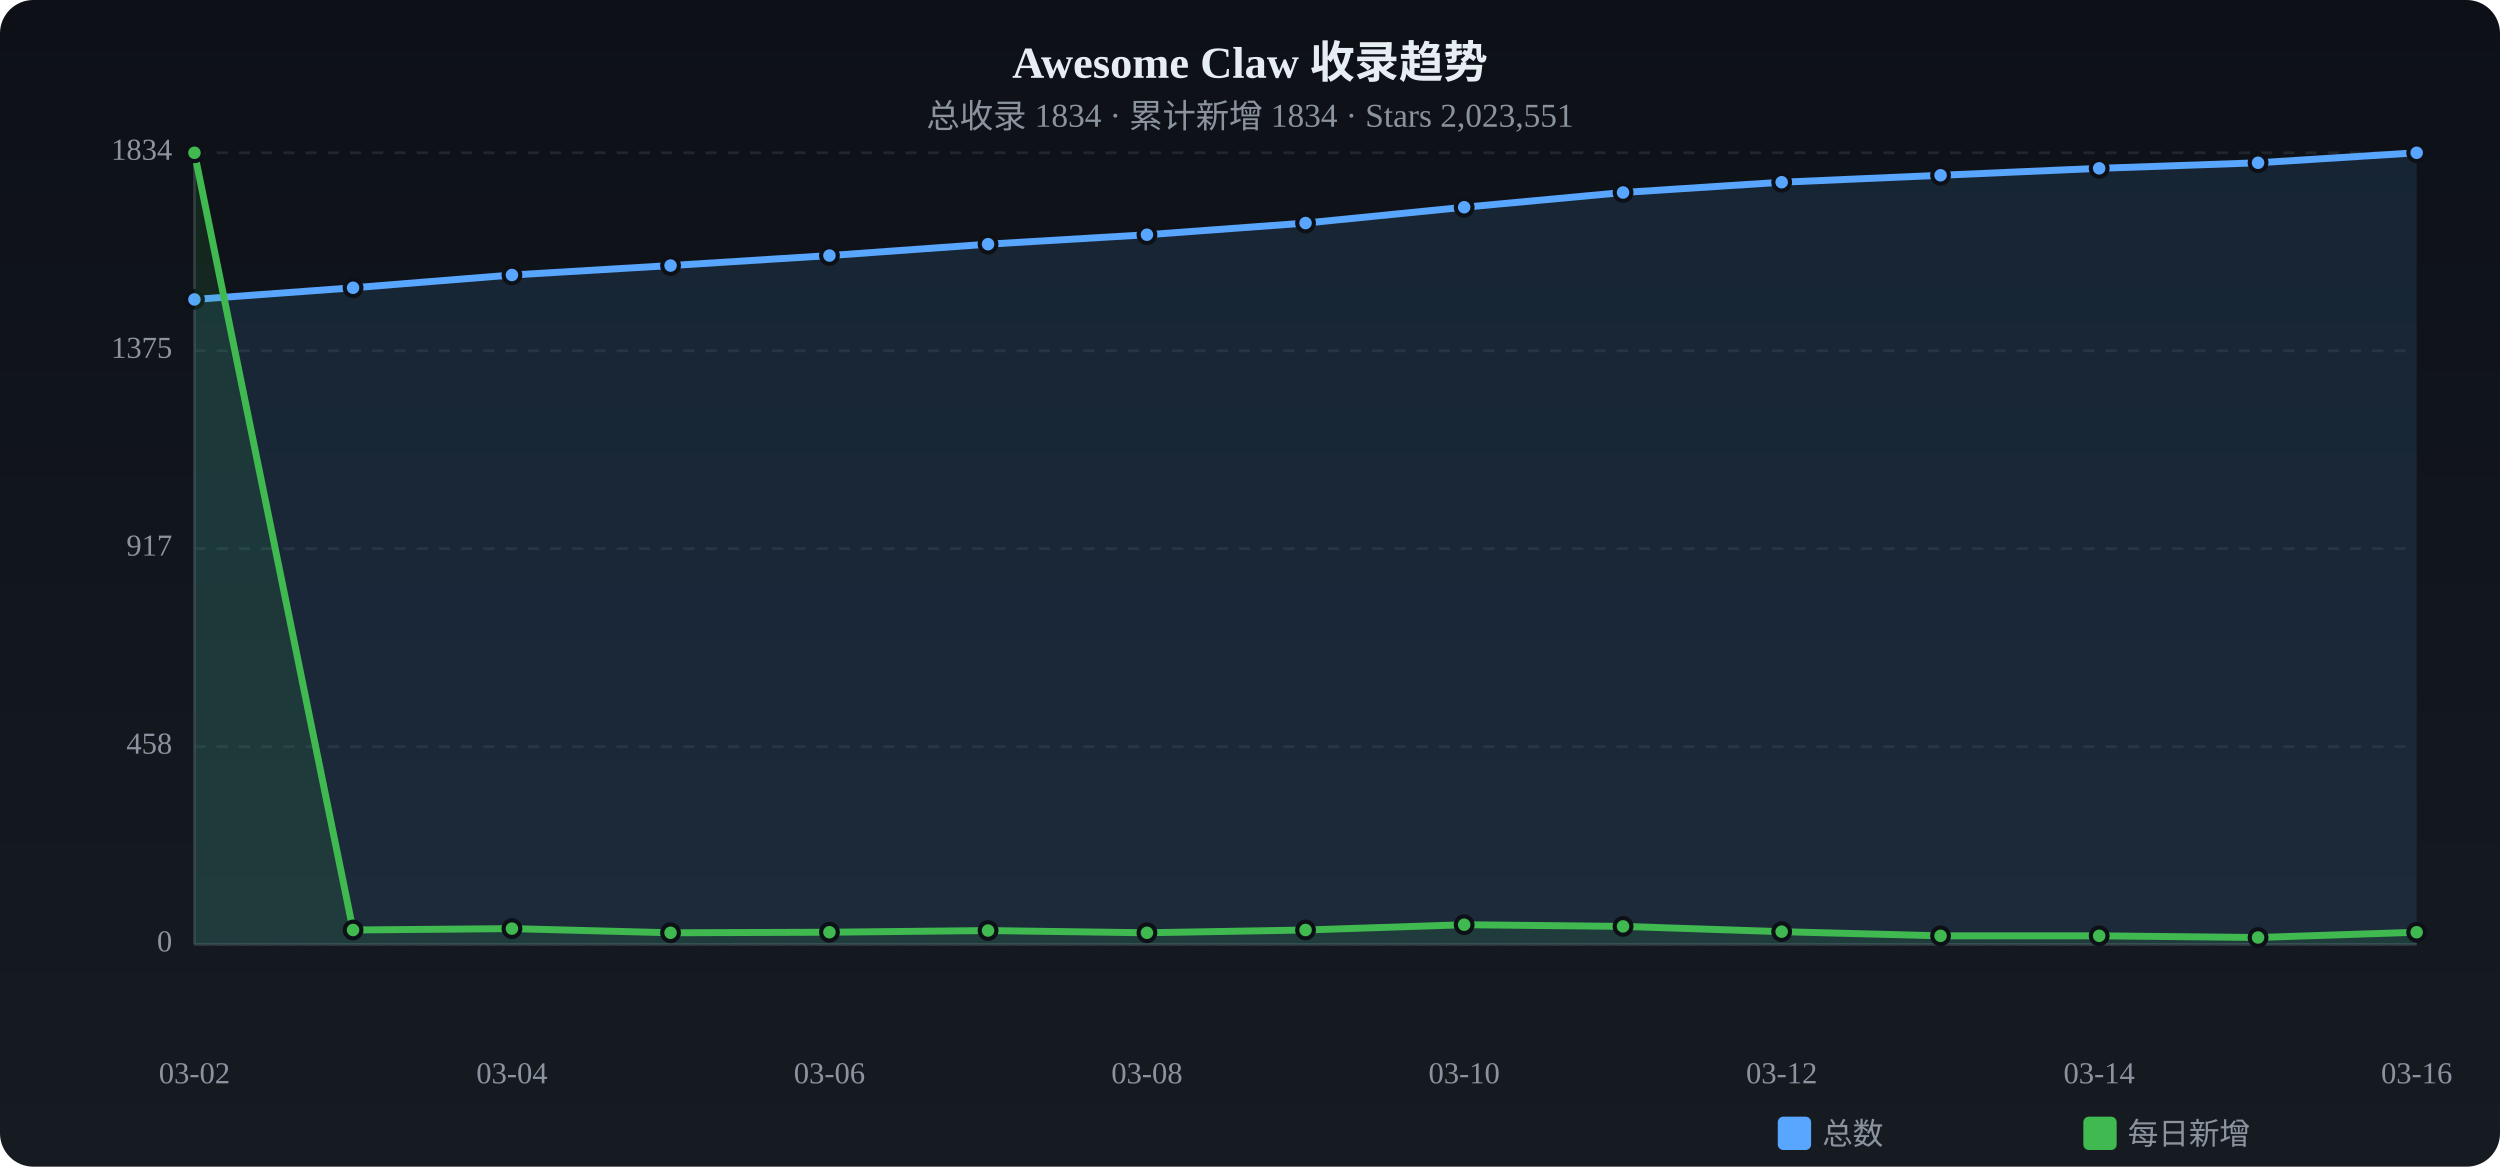
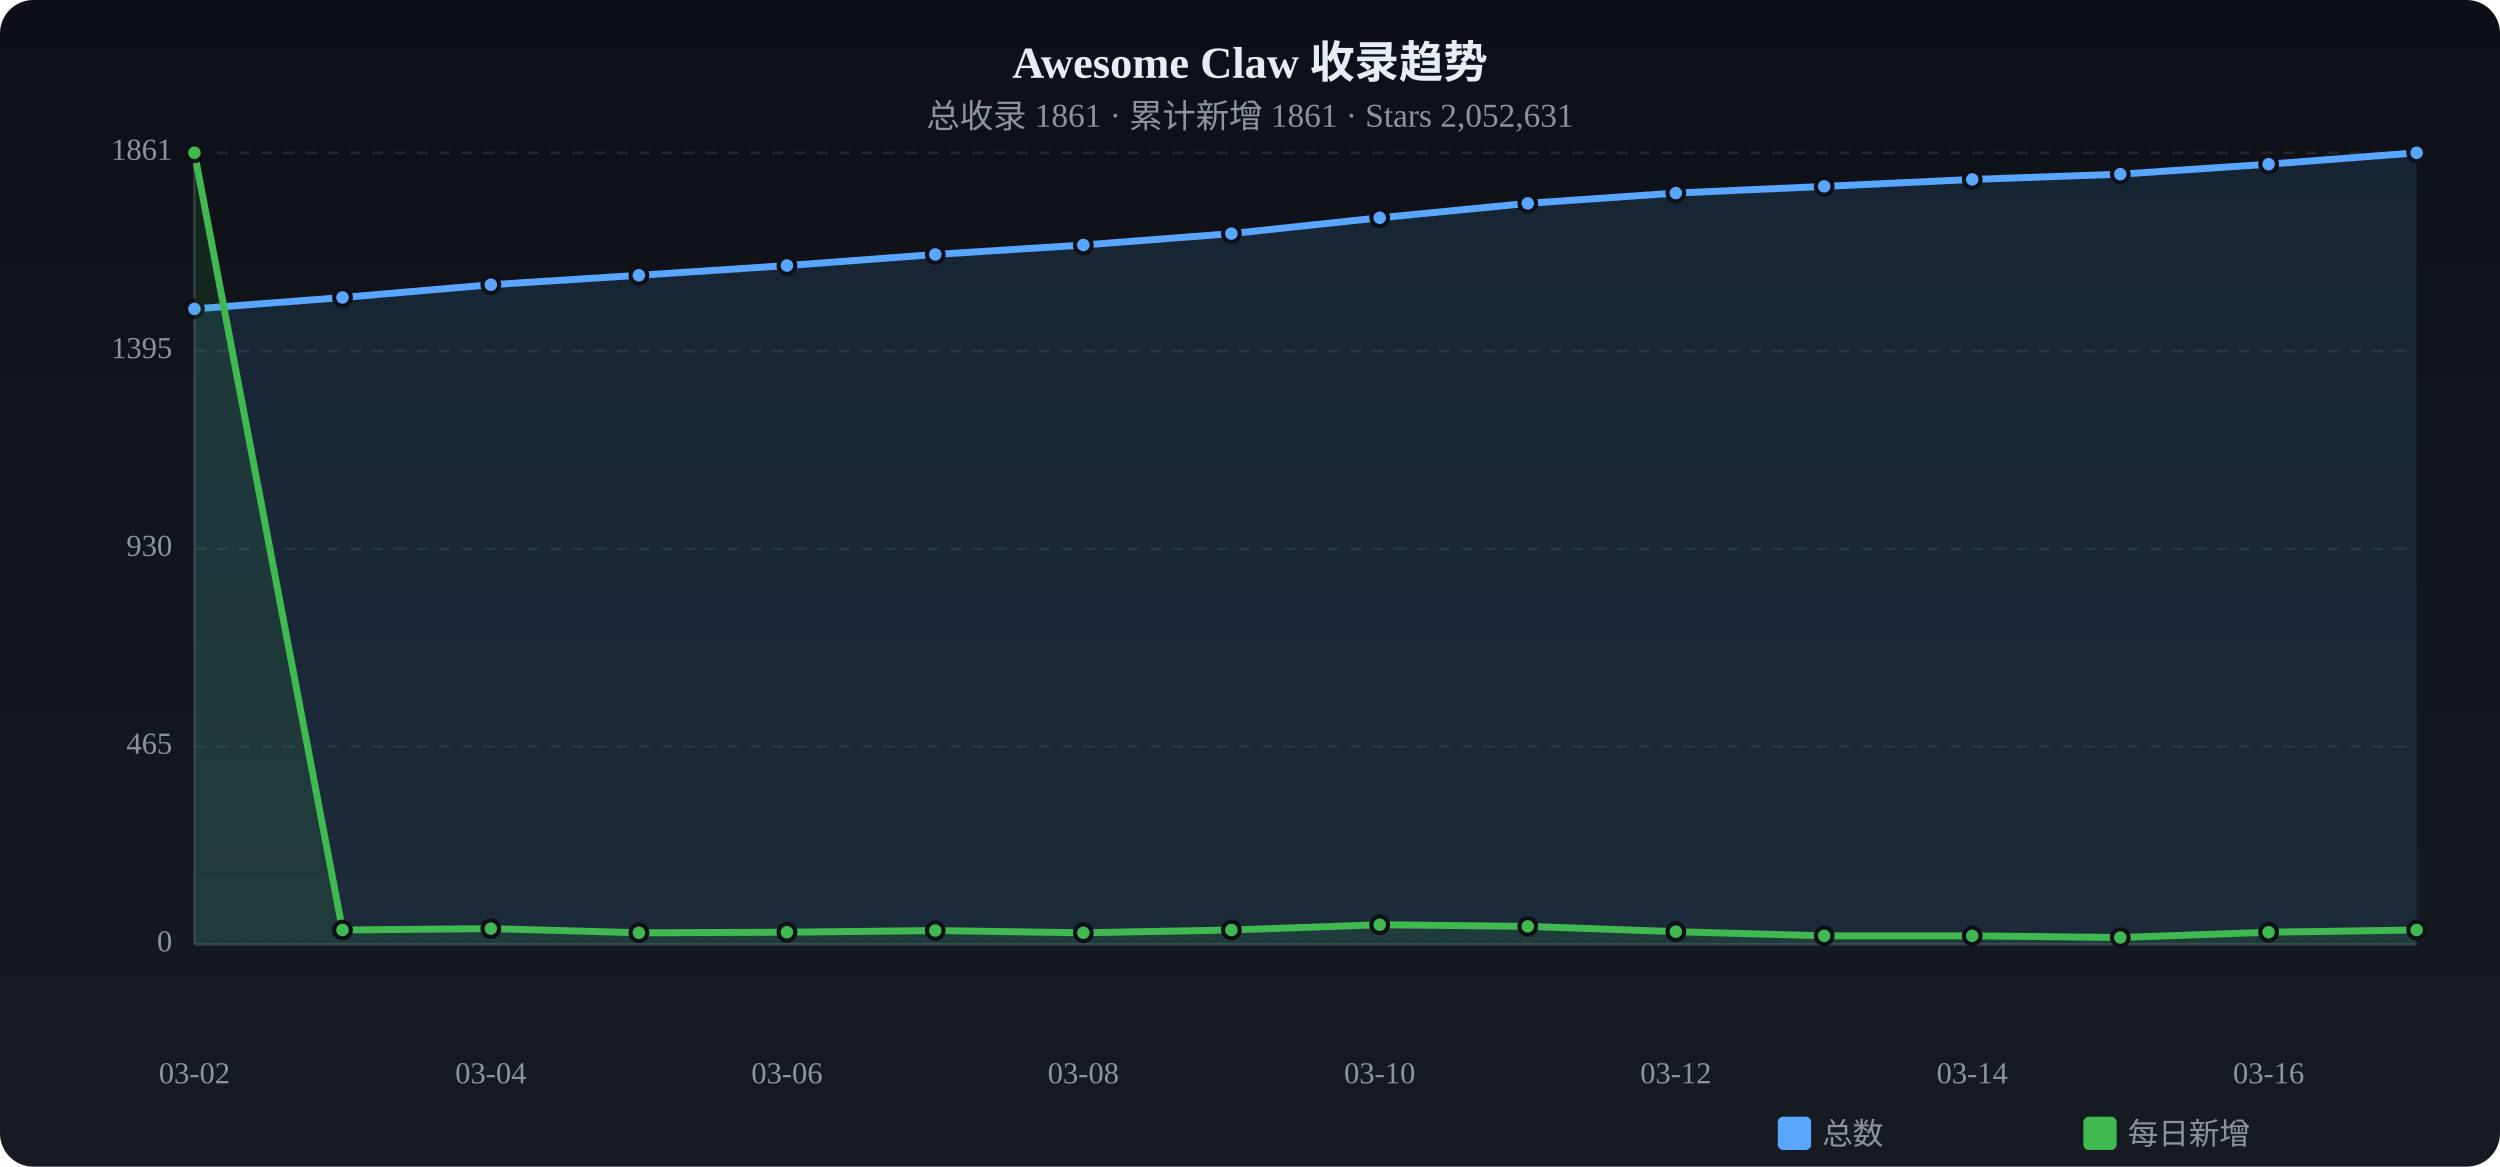
<svg xmlns="http://www.w3.org/2000/svg" viewBox="0 0 900 420" width="900" height="420">
  <defs>
    <linearGradient id="tbg" x1="0%" y1="0%" x2="0%" y2="100%">
      <stop offset="0%" stop-color="#0d1117" />
      <stop offset="100%" stop-color="#161b22" />
    </linearGradient>
  </defs>
  <rect width="900" height="420" rx="12" fill="url(#tbg)" />
  <text x="450.0" y="28" text-anchor="middle" fill="#e6edf3" font-size="16" font-weight="bold">Awesome Claw 收录趋势</text>
-   <text x="450.0" y="46" text-anchor="middle" fill="#8b949e" font-size="12">总收录 1834 · 累计新增 1834 · Stars 2,023,551</text>
+   <text x="450.0" y="46" text-anchor="middle" fill="#8b949e" font-size="12">总收录 1861 · 累计新增 1861 · Stars 2,052,631</text>
  <text x="62" y="340.0" text-anchor="end" fill="#8b949e" font-size="11" dominant-baseline="middle">0</text>
  <line x1="70" y1="340.0" x2="870" y2="340.0" stroke="#21262d" stroke-dasharray="4 4" />
-   <text x="62" y="268.8" text-anchor="end" fill="#8b949e" font-size="11" dominant-baseline="middle">458</text>
+   <text x="62" y="268.8" text-anchor="end" fill="#8b949e" font-size="11" dominant-baseline="middle">465</text>
  <line x1="70" y1="268.8" x2="870" y2="268.8" stroke="#21262d" stroke-dasharray="4 4" />
-   <text x="62" y="197.5" text-anchor="end" fill="#8b949e" font-size="11" dominant-baseline="middle">917</text>
-   <line x1="70" y1="197.5" x2="870" y2="197.5" stroke="#21262d" stroke-dasharray="4 4" />
-   <text x="62" y="126.3" text-anchor="end" fill="#8b949e" font-size="11" dominant-baseline="middle">1375</text>
-   <line x1="70" y1="126.3" x2="870" y2="126.3" stroke="#21262d" stroke-dasharray="4 4" />
-   <text x="62" y="55.0" text-anchor="end" fill="#8b949e" font-size="11" dominant-baseline="middle">1834</text>
+   <text x="62" y="197.6" text-anchor="end" fill="#8b949e" font-size="11" dominant-baseline="middle">930</text>
+   <line x1="70" y1="197.6" x2="870" y2="197.6" stroke="#21262d" stroke-dasharray="4 4" />
+   <text x="62" y="126.4" text-anchor="end" fill="#8b949e" font-size="11" dominant-baseline="middle">1395</text>
+   <line x1="70" y1="126.4" x2="870" y2="126.4" stroke="#21262d" stroke-dasharray="4 4" />
+   <text x="62" y="55.0" text-anchor="end" fill="#8b949e" font-size="11" dominant-baseline="middle">1861</text>
  <line x1="70" y1="55.0" x2="870" y2="55.0" stroke="#21262d" stroke-dasharray="4 4" />
  <line x1="70" y1="55" x2="70" y2="340" stroke="#30363d" />
  <line x1="70" y1="340" x2="870" y2="340" stroke="#30363d" />
-   <path d="M70.0,107.8 L127.1,103.6 L184.3,99.0 L241.4,95.6 L298.6,92.0 L355.7,87.9 L412.9,84.5 L470.0,80.3 L527.1,74.6 L584.3,69.3 L641.4,65.6 L698.6,63.1 L755.7,60.6 L812.9,58.6 L870.0,55.0 L870.0,340 L70.0,340 Z" fill="#58a6ff" opacity="0.12" />
-   <polyline points="70.0,107.8 127.1,103.6 184.3,99.0 241.4,95.6 298.6,92.0 355.7,87.9 412.9,84.5 470.0,80.3 527.1,74.6 584.3,69.3 641.4,65.6 698.6,63.1 755.7,60.6 812.9,58.6 870.0,55.0" fill="none" stroke="#58a6ff" stroke-width="2.5" stroke-linecap="round" stroke-linejoin="round" />
-   <circle cx="70.0" cy="107.8" r="3" fill="#58a6ff" stroke="#0d1117" stroke-width="1.5" />
-   <circle cx="127.1" cy="103.6" r="3" fill="#58a6ff" stroke="#0d1117" stroke-width="1.5" />
-   <circle cx="184.3" cy="99.0" r="3" fill="#58a6ff" stroke="#0d1117" stroke-width="1.5" />
-   <circle cx="241.4" cy="95.6" r="3" fill="#58a6ff" stroke="#0d1117" stroke-width="1.5" />
-   <circle cx="298.6" cy="92.0" r="3" fill="#58a6ff" stroke="#0d1117" stroke-width="1.5" />
-   <circle cx="355.7" cy="87.9" r="3" fill="#58a6ff" stroke="#0d1117" stroke-width="1.5" />
-   <circle cx="412.9" cy="84.5" r="3" fill="#58a6ff" stroke="#0d1117" stroke-width="1.5" />
-   <circle cx="470.0" cy="80.3" r="3" fill="#58a6ff" stroke="#0d1117" stroke-width="1.5" />
-   <circle cx="527.1" cy="74.6" r="3" fill="#58a6ff" stroke="#0d1117" stroke-width="1.5" />
-   <circle cx="584.3" cy="69.3" r="3" fill="#58a6ff" stroke="#0d1117" stroke-width="1.5" />
-   <circle cx="641.4" cy="65.6" r="3" fill="#58a6ff" stroke="#0d1117" stroke-width="1.5" />
-   <circle cx="698.6" cy="63.1" r="3" fill="#58a6ff" stroke="#0d1117" stroke-width="1.5" />
-   <circle cx="755.7" cy="60.6" r="3" fill="#58a6ff" stroke="#0d1117" stroke-width="1.5" />
-   <circle cx="812.9" cy="58.6" r="3" fill="#58a6ff" stroke="#0d1117" stroke-width="1.5" />
+   <path d="M70.0,111.2 L123.3,107.1 L176.7,102.5 L230.0,99.1 L283.3,95.6 L336.7,91.6 L390.0,88.2 L443.3,84.1 L496.7,78.4 L550.0,73.2 L603.3,69.5 L656.7,67.1 L710.0,64.6 L763.3,62.7 L816.7,59.1 L870.0,55.0 L870.0,340 L70.0,340 Z" fill="#58a6ff" opacity="0.12" />
+   <polyline points="70.0,111.2 123.3,107.1 176.7,102.5 230.0,99.1 283.3,95.6 336.7,91.6 390.0,88.2 443.3,84.1 496.7,78.4 550.0,73.2 603.3,69.5 656.7,67.1 710.0,64.6 763.3,62.7 816.7,59.1 870.0,55.0" fill="none" stroke="#58a6ff" stroke-width="2.5" stroke-linecap="round" stroke-linejoin="round" />
+   <circle cx="70.0" cy="111.2" r="3" fill="#58a6ff" stroke="#0d1117" stroke-width="1.5" />
+   <circle cx="123.3" cy="107.1" r="3" fill="#58a6ff" stroke="#0d1117" stroke-width="1.5" />
+   <circle cx="176.7" cy="102.5" r="3" fill="#58a6ff" stroke="#0d1117" stroke-width="1.5" />
+   <circle cx="230.0" cy="99.1" r="3" fill="#58a6ff" stroke="#0d1117" stroke-width="1.5" />
+   <circle cx="283.3" cy="95.6" r="3" fill="#58a6ff" stroke="#0d1117" stroke-width="1.5" />
+   <circle cx="336.7" cy="91.6" r="3" fill="#58a6ff" stroke="#0d1117" stroke-width="1.5" />
+   <circle cx="390.0" cy="88.2" r="3" fill="#58a6ff" stroke="#0d1117" stroke-width="1.5" />
+   <circle cx="443.3" cy="84.1" r="3" fill="#58a6ff" stroke="#0d1117" stroke-width="1.5" />
+   <circle cx="496.7" cy="78.4" r="3" fill="#58a6ff" stroke="#0d1117" stroke-width="1.5" />
+   <circle cx="550.0" cy="73.2" r="3" fill="#58a6ff" stroke="#0d1117" stroke-width="1.5" />
+   <circle cx="603.3" cy="69.5" r="3" fill="#58a6ff" stroke="#0d1117" stroke-width="1.5" />
+   <circle cx="656.7" cy="67.1" r="3" fill="#58a6ff" stroke="#0d1117" stroke-width="1.5" />
+   <circle cx="710.0" cy="64.6" r="3" fill="#58a6ff" stroke="#0d1117" stroke-width="1.5" />
+   <circle cx="763.3" cy="62.7" r="3" fill="#58a6ff" stroke="#0d1117" stroke-width="1.5" />
+   <circle cx="816.7" cy="59.1" r="3" fill="#58a6ff" stroke="#0d1117" stroke-width="1.5" />
  <circle cx="870.0" cy="55.0" r="3" fill="#58a6ff" stroke="#0d1117" stroke-width="1.5" />
-   <path d="M70.0,55.0 L127.1,334.8 L184.3,334.3 L241.4,335.8 L298.6,335.6 L355.7,335.0 L412.9,335.8 L470.0,334.8 L527.1,332.9 L584.3,333.5 L641.4,335.4 L698.6,336.9 L755.7,336.9 L812.9,337.5 L870.0,335.6 L870.0,340 L70.0,340 Z" fill="#3fb950" opacity="0.12" />
-   <polyline points="70.0,55.0 127.1,334.8 184.3,334.3 241.4,335.8 298.6,335.6 355.7,335.0 412.9,335.8 470.0,334.8 527.1,332.9 584.3,333.5 641.4,335.4 698.6,336.9 755.7,336.9 812.9,337.5 870.0,335.6" fill="none" stroke="#3fb950" stroke-width="2.5" stroke-linecap="round" stroke-linejoin="round" />
+   <path d="M70.0,55.0 L123.3,334.8 L176.7,334.3 L230.0,335.8 L283.3,335.6 L336.7,335.0 L390.0,335.8 L443.3,334.8 L496.7,332.9 L550.0,333.5 L603.3,335.4 L656.7,336.9 L710.0,336.9 L763.3,337.5 L816.7,335.6 L870.0,334.8 L870.0,340 L70.0,340 Z" fill="#3fb950" opacity="0.12" />
+   <polyline points="70.0,55.0 123.3,334.8 176.7,334.3 230.0,335.8 283.3,335.6 336.7,335.0 390.0,335.8 443.3,334.8 496.7,332.9 550.0,333.5 603.3,335.4 656.7,336.9 710.0,336.9 763.3,337.5 816.7,335.6 870.0,334.8" fill="none" stroke="#3fb950" stroke-width="2.5" stroke-linecap="round" stroke-linejoin="round" />
  <circle cx="70.0" cy="55.0" r="3" fill="#3fb950" stroke="#0d1117" stroke-width="1.5" />
-   <circle cx="127.1" cy="334.8" r="3" fill="#3fb950" stroke="#0d1117" stroke-width="1.5" />
-   <circle cx="184.3" cy="334.3" r="3" fill="#3fb950" stroke="#0d1117" stroke-width="1.5" />
-   <circle cx="241.4" cy="335.8" r="3" fill="#3fb950" stroke="#0d1117" stroke-width="1.5" />
-   <circle cx="298.6" cy="335.6" r="3" fill="#3fb950" stroke="#0d1117" stroke-width="1.5" />
-   <circle cx="355.7" cy="335.0" r="3" fill="#3fb950" stroke="#0d1117" stroke-width="1.5" />
-   <circle cx="412.9" cy="335.8" r="3" fill="#3fb950" stroke="#0d1117" stroke-width="1.5" />
-   <circle cx="470.0" cy="334.8" r="3" fill="#3fb950" stroke="#0d1117" stroke-width="1.5" />
-   <circle cx="527.1" cy="332.9" r="3" fill="#3fb950" stroke="#0d1117" stroke-width="1.5" />
-   <circle cx="584.3" cy="333.5" r="3" fill="#3fb950" stroke="#0d1117" stroke-width="1.5" />
-   <circle cx="641.4" cy="335.4" r="3" fill="#3fb950" stroke="#0d1117" stroke-width="1.5" />
-   <circle cx="698.6" cy="336.9" r="3" fill="#3fb950" stroke="#0d1117" stroke-width="1.5" />
-   <circle cx="755.7" cy="336.9" r="3" fill="#3fb950" stroke="#0d1117" stroke-width="1.5" />
-   <circle cx="812.9" cy="337.5" r="3" fill="#3fb950" stroke="#0d1117" stroke-width="1.5" />
-   <circle cx="870.0" cy="335.6" r="3" fill="#3fb950" stroke="#0d1117" stroke-width="1.5" />
+   <circle cx="123.3" cy="334.8" r="3" fill="#3fb950" stroke="#0d1117" stroke-width="1.5" />
+   <circle cx="176.7" cy="334.3" r="3" fill="#3fb950" stroke="#0d1117" stroke-width="1.5" />
+   <circle cx="230.0" cy="335.8" r="3" fill="#3fb950" stroke="#0d1117" stroke-width="1.5" />
+   <circle cx="283.3" cy="335.6" r="3" fill="#3fb950" stroke="#0d1117" stroke-width="1.5" />
+   <circle cx="336.7" cy="335.0" r="3" fill="#3fb950" stroke="#0d1117" stroke-width="1.5" />
+   <circle cx="390.0" cy="335.8" r="3" fill="#3fb950" stroke="#0d1117" stroke-width="1.5" />
+   <circle cx="443.3" cy="334.8" r="3" fill="#3fb950" stroke="#0d1117" stroke-width="1.5" />
+   <circle cx="496.7" cy="332.9" r="3" fill="#3fb950" stroke="#0d1117" stroke-width="1.5" />
+   <circle cx="550.0" cy="333.5" r="3" fill="#3fb950" stroke="#0d1117" stroke-width="1.5" />
+   <circle cx="603.3" cy="335.4" r="3" fill="#3fb950" stroke="#0d1117" stroke-width="1.5" />
+   <circle cx="656.7" cy="336.9" r="3" fill="#3fb950" stroke="#0d1117" stroke-width="1.5" />
+   <circle cx="710.0" cy="336.9" r="3" fill="#3fb950" stroke="#0d1117" stroke-width="1.5" />
+   <circle cx="763.3" cy="337.5" r="3" fill="#3fb950" stroke="#0d1117" stroke-width="1.5" />
+   <circle cx="816.7" cy="335.6" r="3" fill="#3fb950" stroke="#0d1117" stroke-width="1.5" />
+   <circle cx="870.0" cy="334.8" r="3" fill="#3fb950" stroke="#0d1117" stroke-width="1.5" />
  <text x="70.0" y="390" text-anchor="middle" fill="#8b949e" font-size="11">03-02</text>
-   <text x="184.3" y="390" text-anchor="middle" fill="#8b949e" font-size="11">03-04</text>
-   <text x="298.6" y="390" text-anchor="middle" fill="#8b949e" font-size="11">03-06</text>
-   <text x="412.9" y="390" text-anchor="middle" fill="#8b949e" font-size="11">03-08</text>
-   <text x="527.1" y="390" text-anchor="middle" fill="#8b949e" font-size="11">03-10</text>
-   <text x="641.4" y="390" text-anchor="middle" fill="#8b949e" font-size="11">03-12</text>
-   <text x="755.7" y="390" text-anchor="middle" fill="#8b949e" font-size="11">03-14</text>
-   <text x="870.0" y="390" text-anchor="middle" fill="#8b949e" font-size="11">03-16</text>
+   <text x="176.7" y="390" text-anchor="middle" fill="#8b949e" font-size="11">03-04</text>
+   <text x="283.3" y="390" text-anchor="middle" fill="#8b949e" font-size="11">03-06</text>
+   <text x="390.0" y="390" text-anchor="middle" fill="#8b949e" font-size="11">03-08</text>
+   <text x="496.7" y="390" text-anchor="middle" fill="#8b949e" font-size="11">03-10</text>
+   <text x="603.3" y="390" text-anchor="middle" fill="#8b949e" font-size="11">03-12</text>
+   <text x="710.0" y="390" text-anchor="middle" fill="#8b949e" font-size="11">03-14</text>
+   <text x="816.7" y="390" text-anchor="middle" fill="#8b949e" font-size="11">03-16</text>
  <rect x="640" y="402" width="12" height="12" rx="2" fill="#58a6ff" />
  <text x="656" y="412" fill="#8b949e" font-size="11">总数</text>
  <rect x="750" y="402" width="12" height="12" rx="2" fill="#3fb950" />
  <text x="766" y="412" fill="#8b949e" font-size="11">每日新增</text>
</svg>
